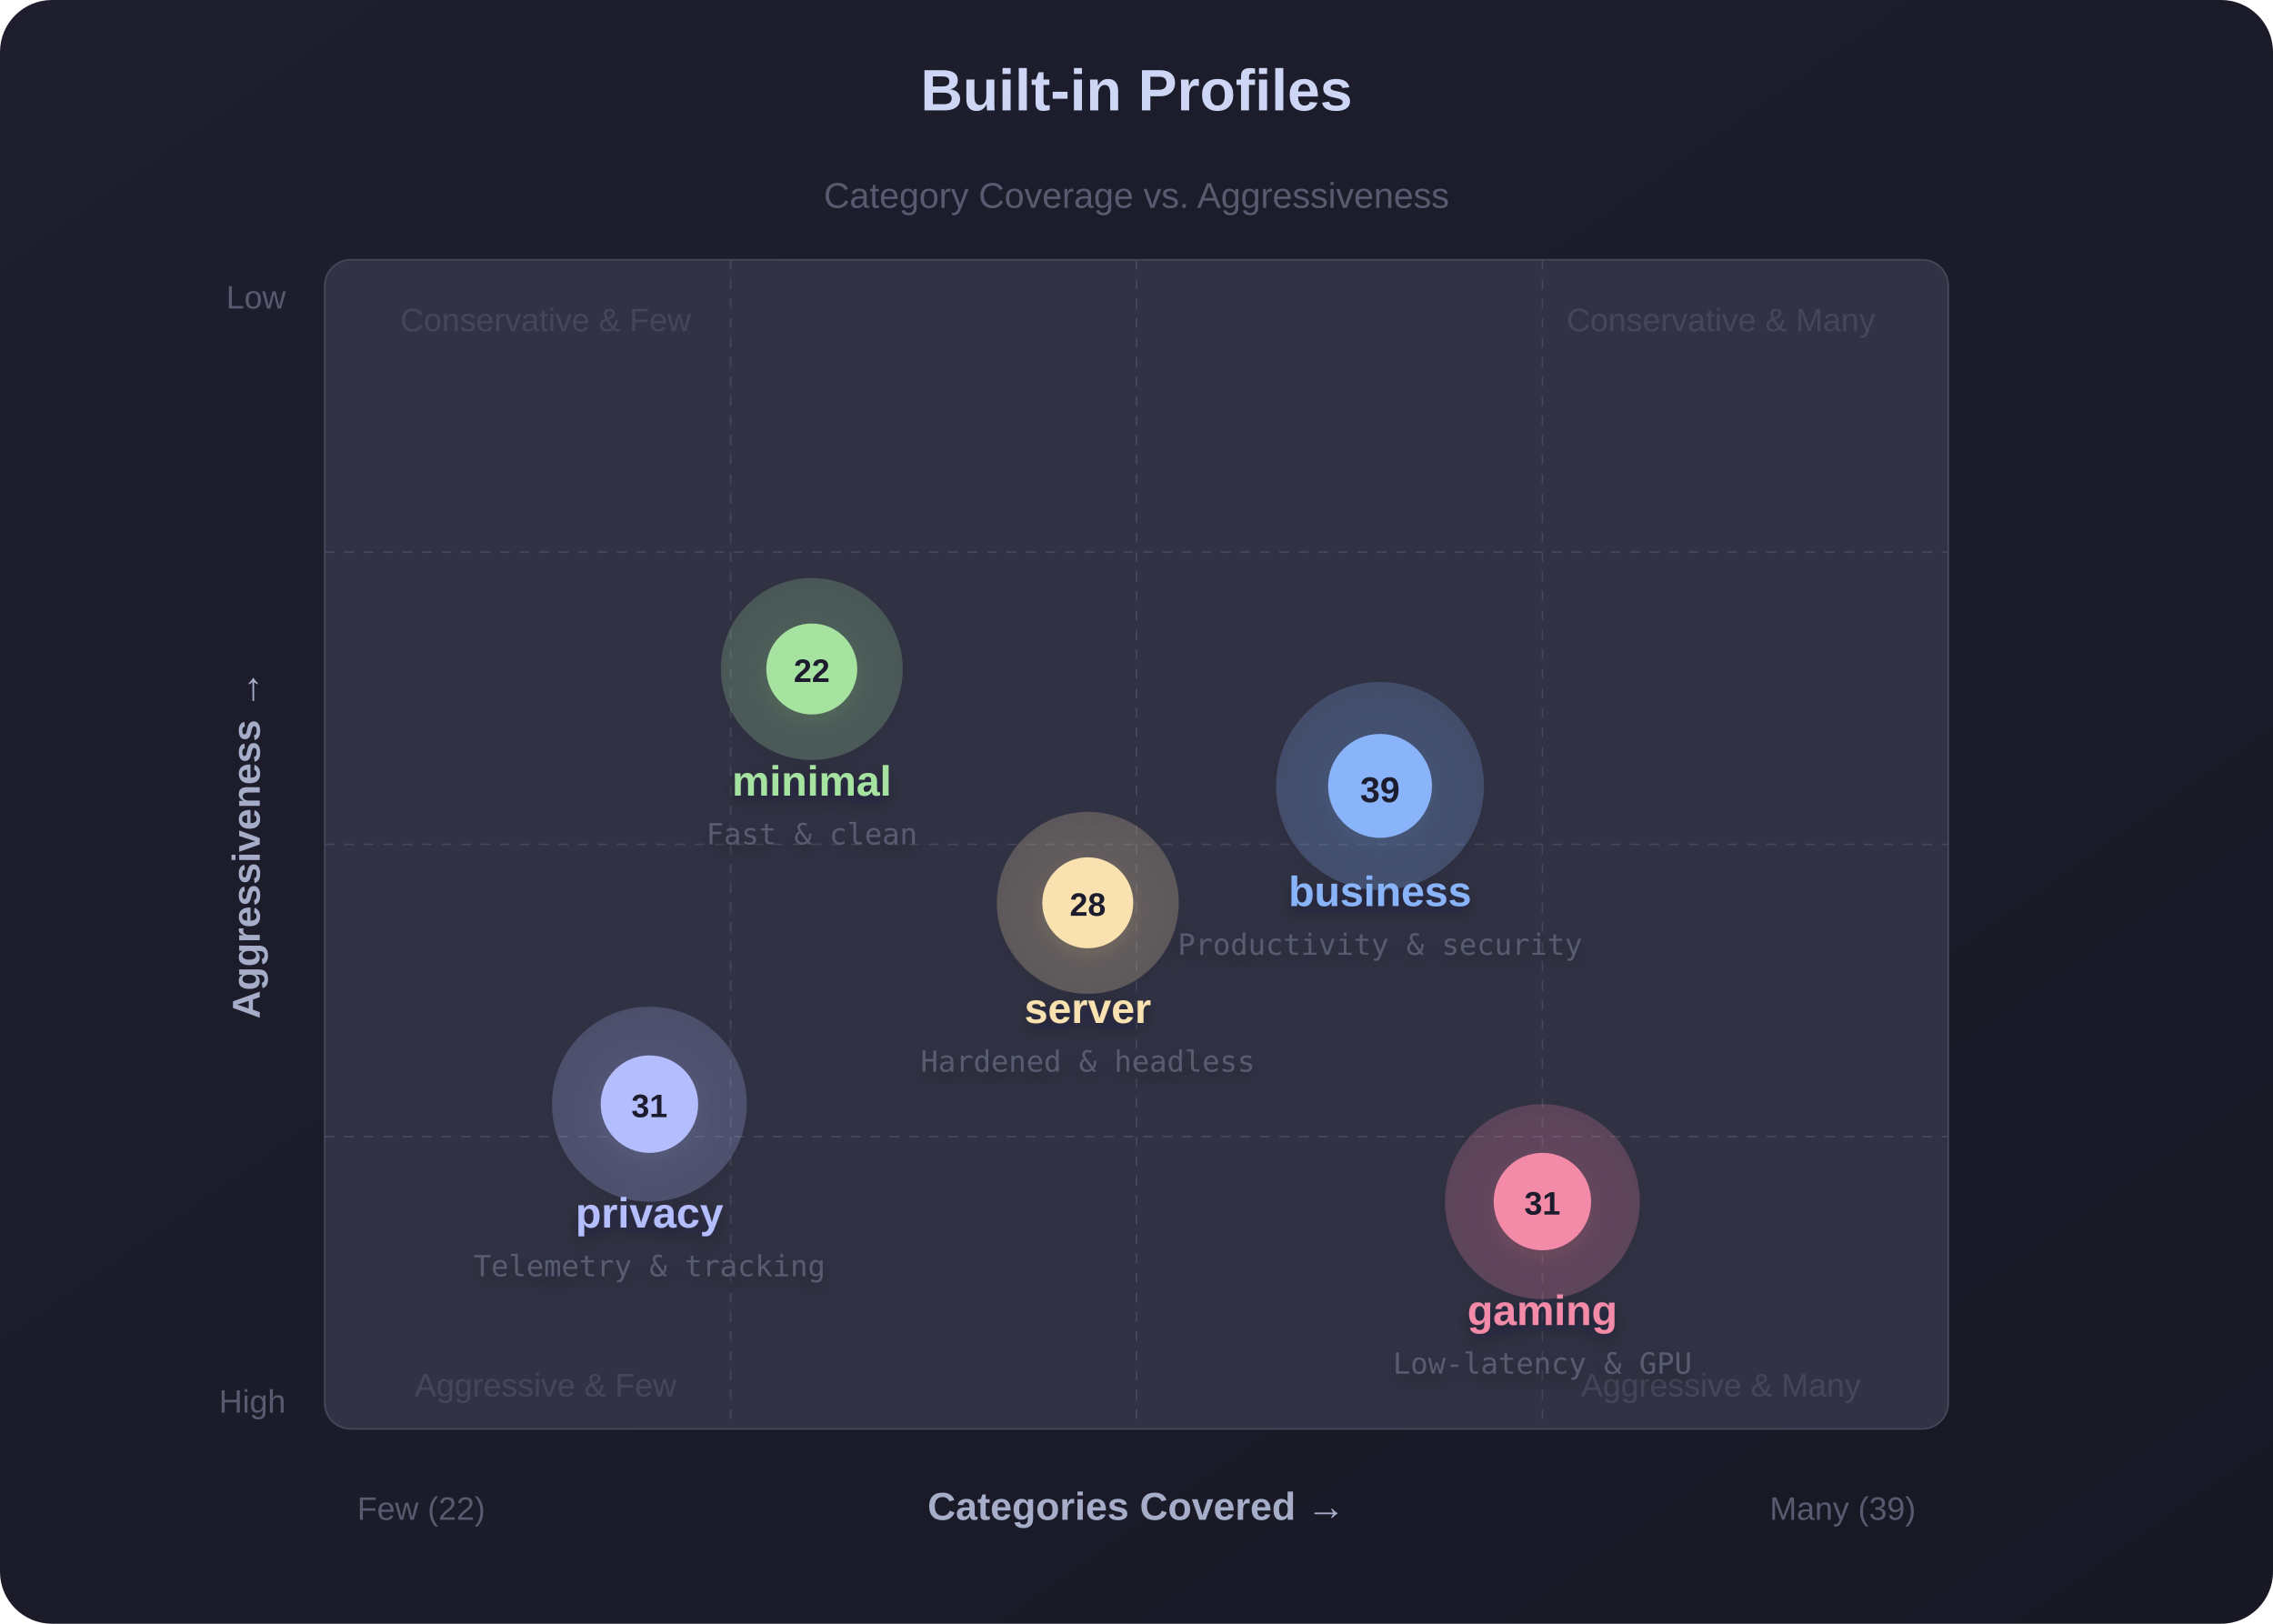
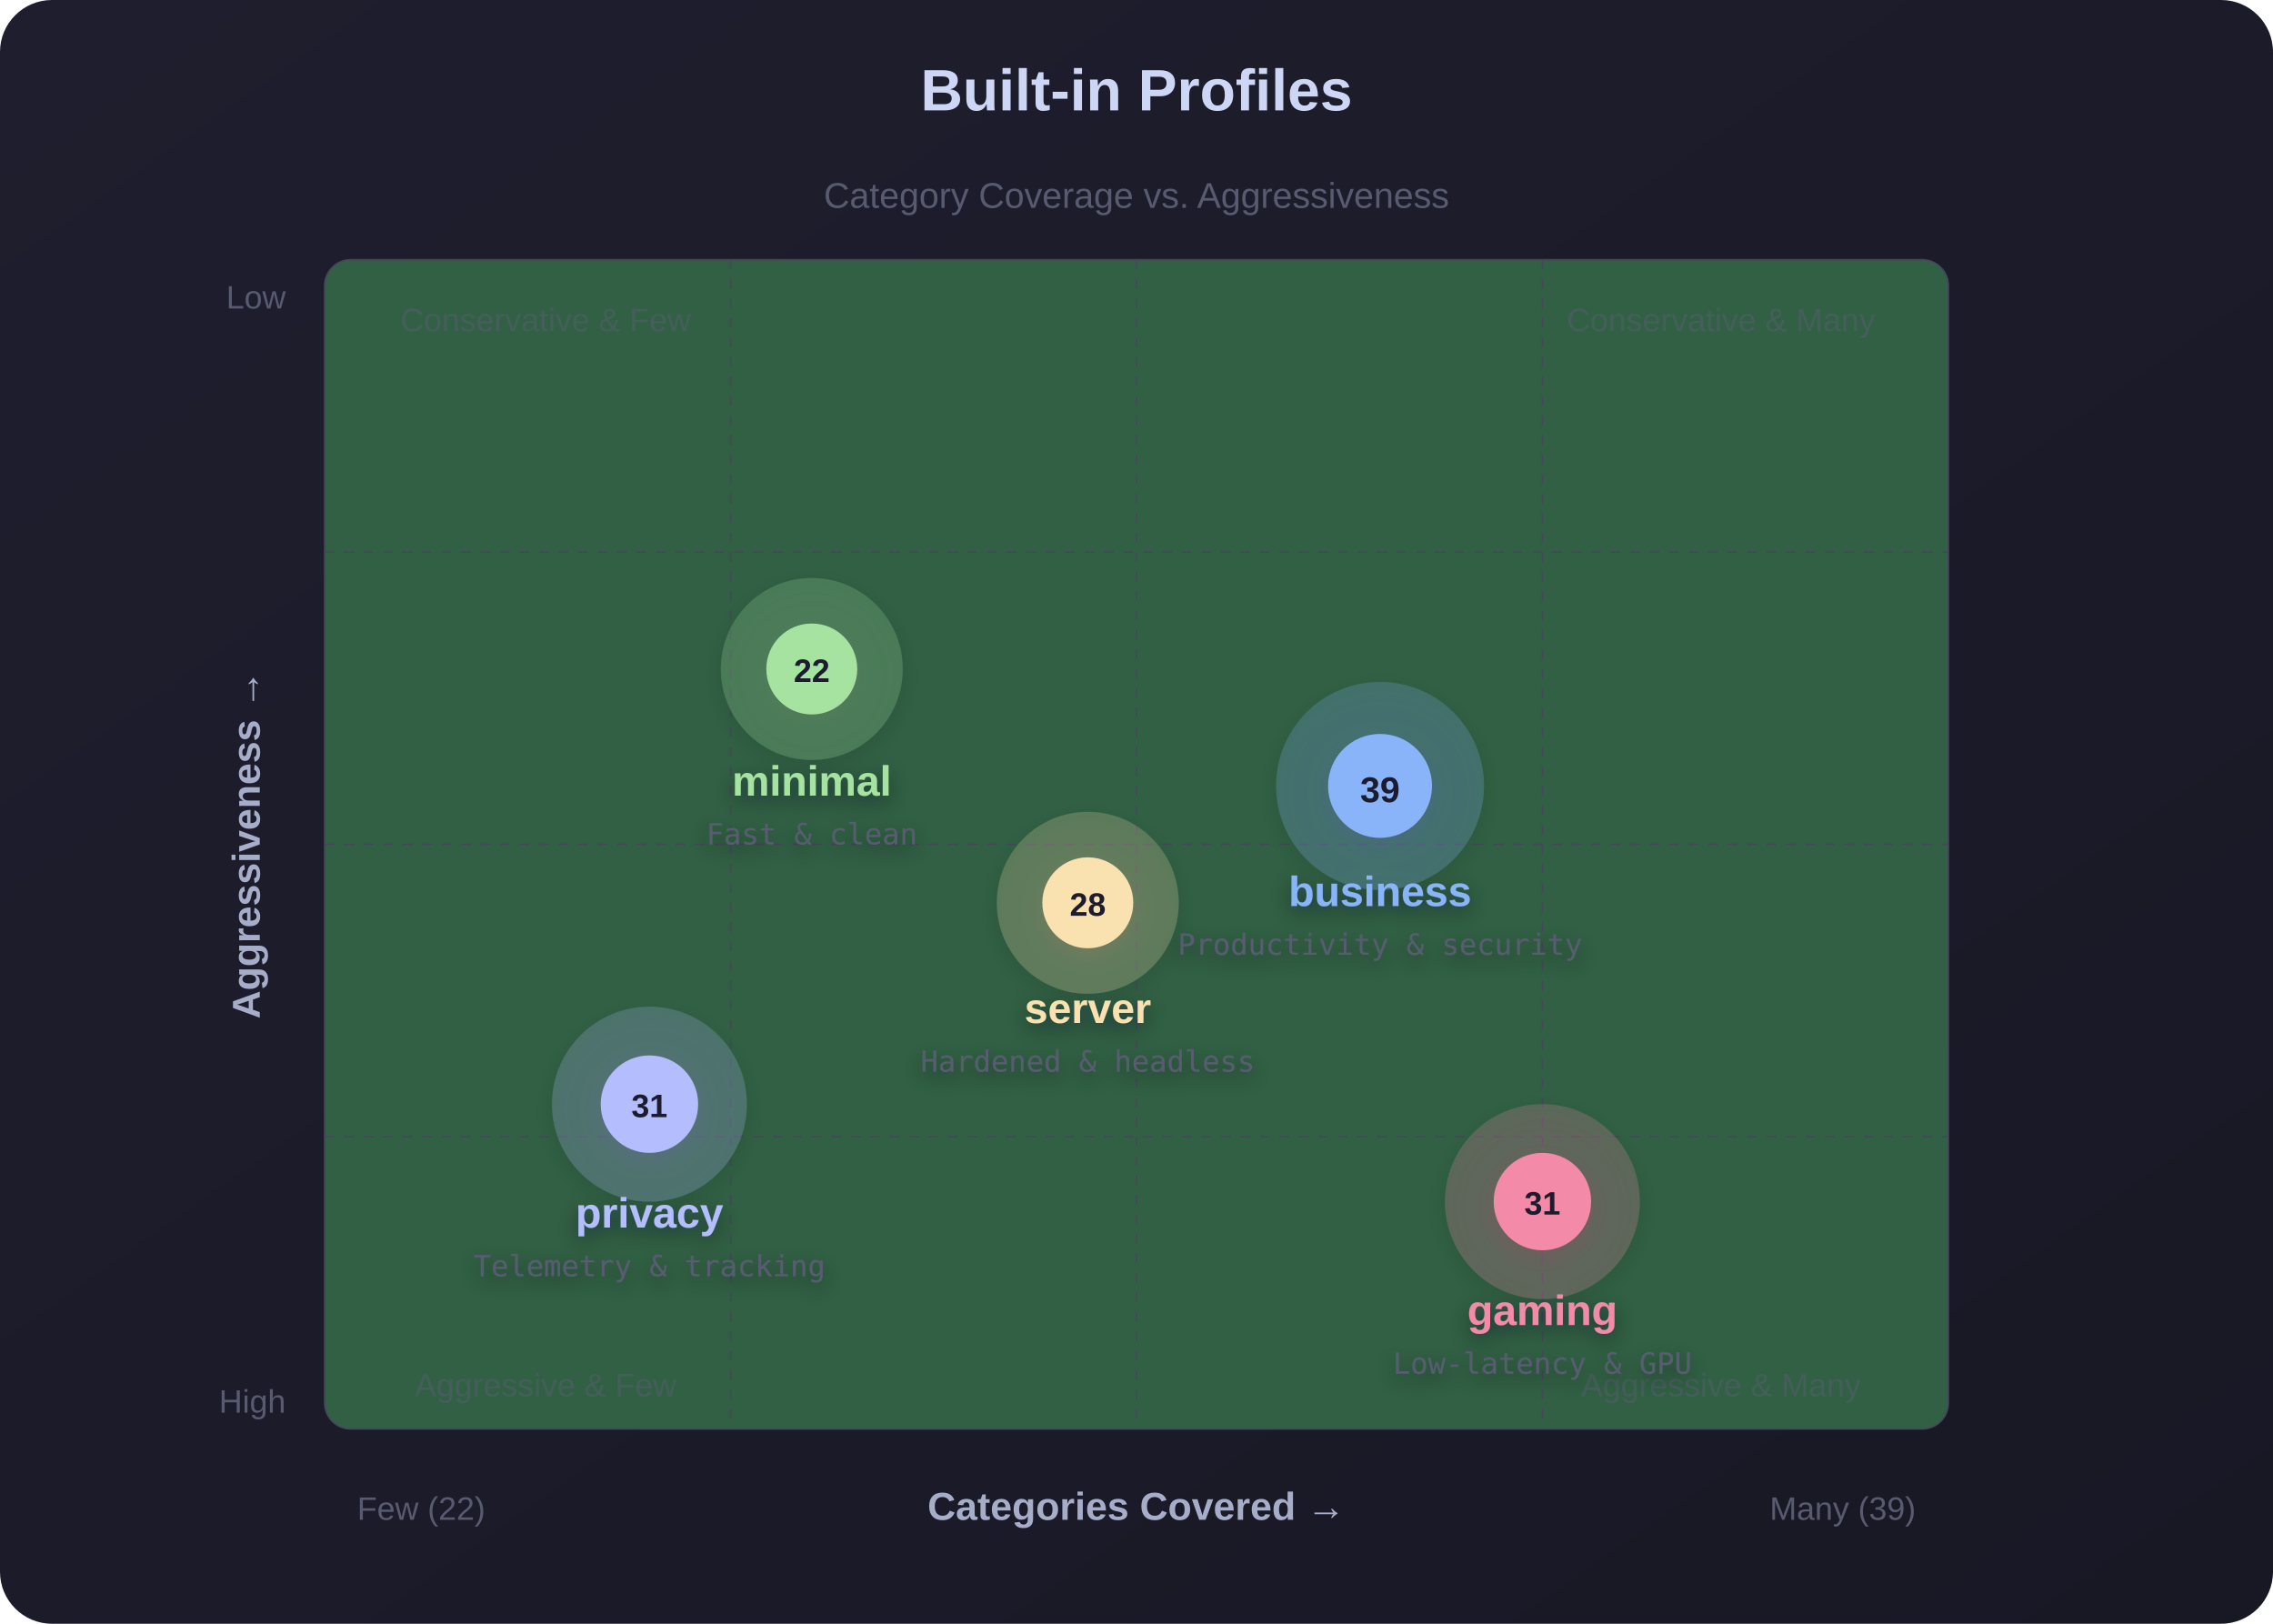
<svg xmlns="http://www.w3.org/2000/svg" width="700" height="500" viewBox="0 0 700 500">
  <defs>
    <linearGradient id="bgGrad" x1="0%" y1="0%" x2="100%" y2="100%">
      <stop offset="0%" style="stop-color:#1e1e2e" />
      <stop offset="100%" style="stop-color:#181825" />
    </linearGradient>
    <filter id="shadow">
      <feDropShadow dx="0" dy="2" stdDeviation="3" flood-color="#11111b" flood-opacity="0.5" />
    </filter>
  </defs>
  <rect width="700" height="500" fill="url(#bgGrad)" rx="16" />
  <text x="350" y="34" text-anchor="middle" font-family="'Segoe UI', Arial, sans-serif" font-weight="700" font-size="18" fill="#cdd6f4">Built-in Profiles</text>
  <text x="350" y="64" text-anchor="middle" font-family="'Segoe UI', Arial, sans-serif" font-size="11" fill="#585b70">Category Coverage vs. Aggressiveness</text>
-   <rect x="100" y="80" width="500" height="360" rx="8" fill="#313244" stroke="#45475a" stroke-width="0.5" />
+   <rect x="100" y="80" width="500" height="360" rx="8" fill="#316044" stroke="#45475a" stroke-width="0.5" />
  <line x1="100" y1="170" x2="600" y2="170" stroke="#45475a" stroke-width="0.5" stroke-dasharray="3 3" />
  <line x1="100" y1="260" x2="600" y2="260" stroke="#45475a" stroke-width="0.5" stroke-dasharray="3 3" />
  <line x1="100" y1="350" x2="600" y2="350" stroke="#45475a" stroke-width="0.5" stroke-dasharray="3 3" />
  <line x1="225" y1="80" x2="225" y2="440" stroke="#45475a" stroke-width="0.5" stroke-dasharray="3 3" />
  <line x1="350" y1="80" x2="350" y2="440" stroke="#45475a" stroke-width="0.5" stroke-dasharray="3 3" />
  <line x1="475" y1="80" x2="475" y2="440" stroke="#45475a" stroke-width="0.5" stroke-dasharray="3 3" />
  <text x="168" y="102" text-anchor="middle" font-family="'Segoe UI', Arial, sans-serif" font-size="10" fill="#585b70" opacity="0.5">Conservative &amp; Few</text>
  <text x="530" y="102" text-anchor="middle" font-family="'Segoe UI', Arial, sans-serif" font-size="10" fill="#585b70" opacity="0.5">Conservative &amp; Many</text>
  <text x="168" y="430" text-anchor="middle" font-family="'Segoe UI', Arial, sans-serif" font-size="10" fill="#585b70" opacity="0.5">Aggressive &amp; Few</text>
  <text x="530" y="430" text-anchor="middle" font-family="'Segoe UI', Arial, sans-serif" font-size="10" fill="#585b70" opacity="0.5">Aggressive &amp; Many</text>
  <text x="350" y="468" text-anchor="middle" font-family="'Segoe UI', Arial, sans-serif" font-weight="600" font-size="12" fill="#a6adc8">Categories Covered →</text>
  <text x="110" y="468" text-anchor="start" font-family="'Segoe UI', Arial, sans-serif" font-size="10" fill="#585b70">Few (22)</text>
  <text x="590" y="468" text-anchor="end" font-family="'Segoe UI', Arial, sans-serif" font-size="10" fill="#585b70">Many (39)</text>
  <text x="80" y="260" text-anchor="middle" font-family="'Segoe UI', Arial, sans-serif" font-weight="600" font-size="12" fill="#a6adc8" transform="rotate(-90 80 260)">Aggressiveness →</text>
  <text x="88" y="95" text-anchor="end" font-family="'Segoe UI', Arial, sans-serif" font-size="10" fill="#585b70">Low</text>
  <text x="88" y="435" text-anchor="end" font-family="'Segoe UI', Arial, sans-serif" font-size="10" fill="#585b70">High</text>
  <g filter="url(#shadow)">
    <circle cx="250" cy="206" r="28" fill="#a6e3a1" opacity="0.2" />
    <circle cx="250" cy="206" r="14" fill="#a6e3a1" />
    <text x="250" y="210" text-anchor="middle" font-family="'Segoe UI', Arial, sans-serif" font-weight="800" font-size="10" fill="#1e1e2e">22</text>
    <text x="250" y="245" text-anchor="middle" font-family="'Segoe UI', Arial, sans-serif" font-weight="700" font-size="13" fill="#a6e3a1">minimal</text>
    <text x="250" y="260" text-anchor="middle" font-family="'Cascadia Code', monospace" font-size="9" fill="#585b70">Fast &amp; clean</text>
  </g>
  <g filter="url(#shadow)">
    <circle cx="425" cy="242" r="32" fill="#89b4fa" opacity="0.2" />
    <circle cx="425" cy="242" r="16" fill="#89b4fa" />
    <text x="425" y="247" text-anchor="middle" font-family="'Segoe UI', Arial, sans-serif" font-weight="800" font-size="11" fill="#1e1e2e">39</text>
    <text x="425" y="279" text-anchor="middle" font-family="'Segoe UI', Arial, sans-serif" font-weight="700" font-size="13" fill="#89b4fa">business</text>
    <text x="425" y="294" text-anchor="middle" font-family="'Cascadia Code', monospace" font-size="9" fill="#585b70">Productivity &amp; security</text>
  </g>
  <g filter="url(#shadow)">
    <circle cx="335" cy="278" r="28" fill="#f9e2af" opacity="0.2" />
    <circle cx="335" cy="278" r="14" fill="#f9e2af" />
    <text x="335" y="282" text-anchor="middle" font-family="'Segoe UI', Arial, sans-serif" font-weight="800" font-size="10" fill="#1e1e2e">28</text>
    <text x="335" y="315" text-anchor="middle" font-family="'Segoe UI', Arial, sans-serif" font-weight="700" font-size="13" fill="#f9e2af">server</text>
    <text x="335" y="330" text-anchor="middle" font-family="'Cascadia Code', monospace" font-size="9" fill="#585b70">Hardened &amp; headless</text>
  </g>
  <g filter="url(#shadow)">
    <circle cx="200" cy="340" r="30" fill="#b4befe" opacity="0.2" />
    <circle cx="200" cy="340" r="15" fill="#b4befe" />
    <text x="200" y="344" text-anchor="middle" font-family="'Segoe UI', Arial, sans-serif" font-weight="800" font-size="10" fill="#1e1e2e">31</text>
    <text x="200" y="378" text-anchor="middle" font-family="'Segoe UI', Arial, sans-serif" font-weight="700" font-size="13" fill="#b4befe">privacy</text>
    <text x="200" y="393" text-anchor="middle" font-family="'Cascadia Code', monospace" font-size="9" fill="#585b70">Telemetry &amp; tracking</text>
  </g>
  <g filter="url(#shadow)">
    <circle cx="475" cy="370" r="30" fill="#f38ba8" opacity="0.2" />
    <circle cx="475" cy="370" r="15" fill="#f38ba8" />
    <text x="475" y="374" text-anchor="middle" font-family="'Segoe UI', Arial, sans-serif" font-weight="800" font-size="10" fill="#1e1e2e">31</text>
    <text x="475" y="408" text-anchor="middle" font-family="'Segoe UI', Arial, sans-serif" font-weight="700" font-size="13" fill="#f38ba8">gaming</text>
    <text x="475" y="423" text-anchor="middle" font-family="'Cascadia Code', monospace" font-size="9" fill="#585b70">Low-latency &amp; GPU</text>
  </g>
</svg>
